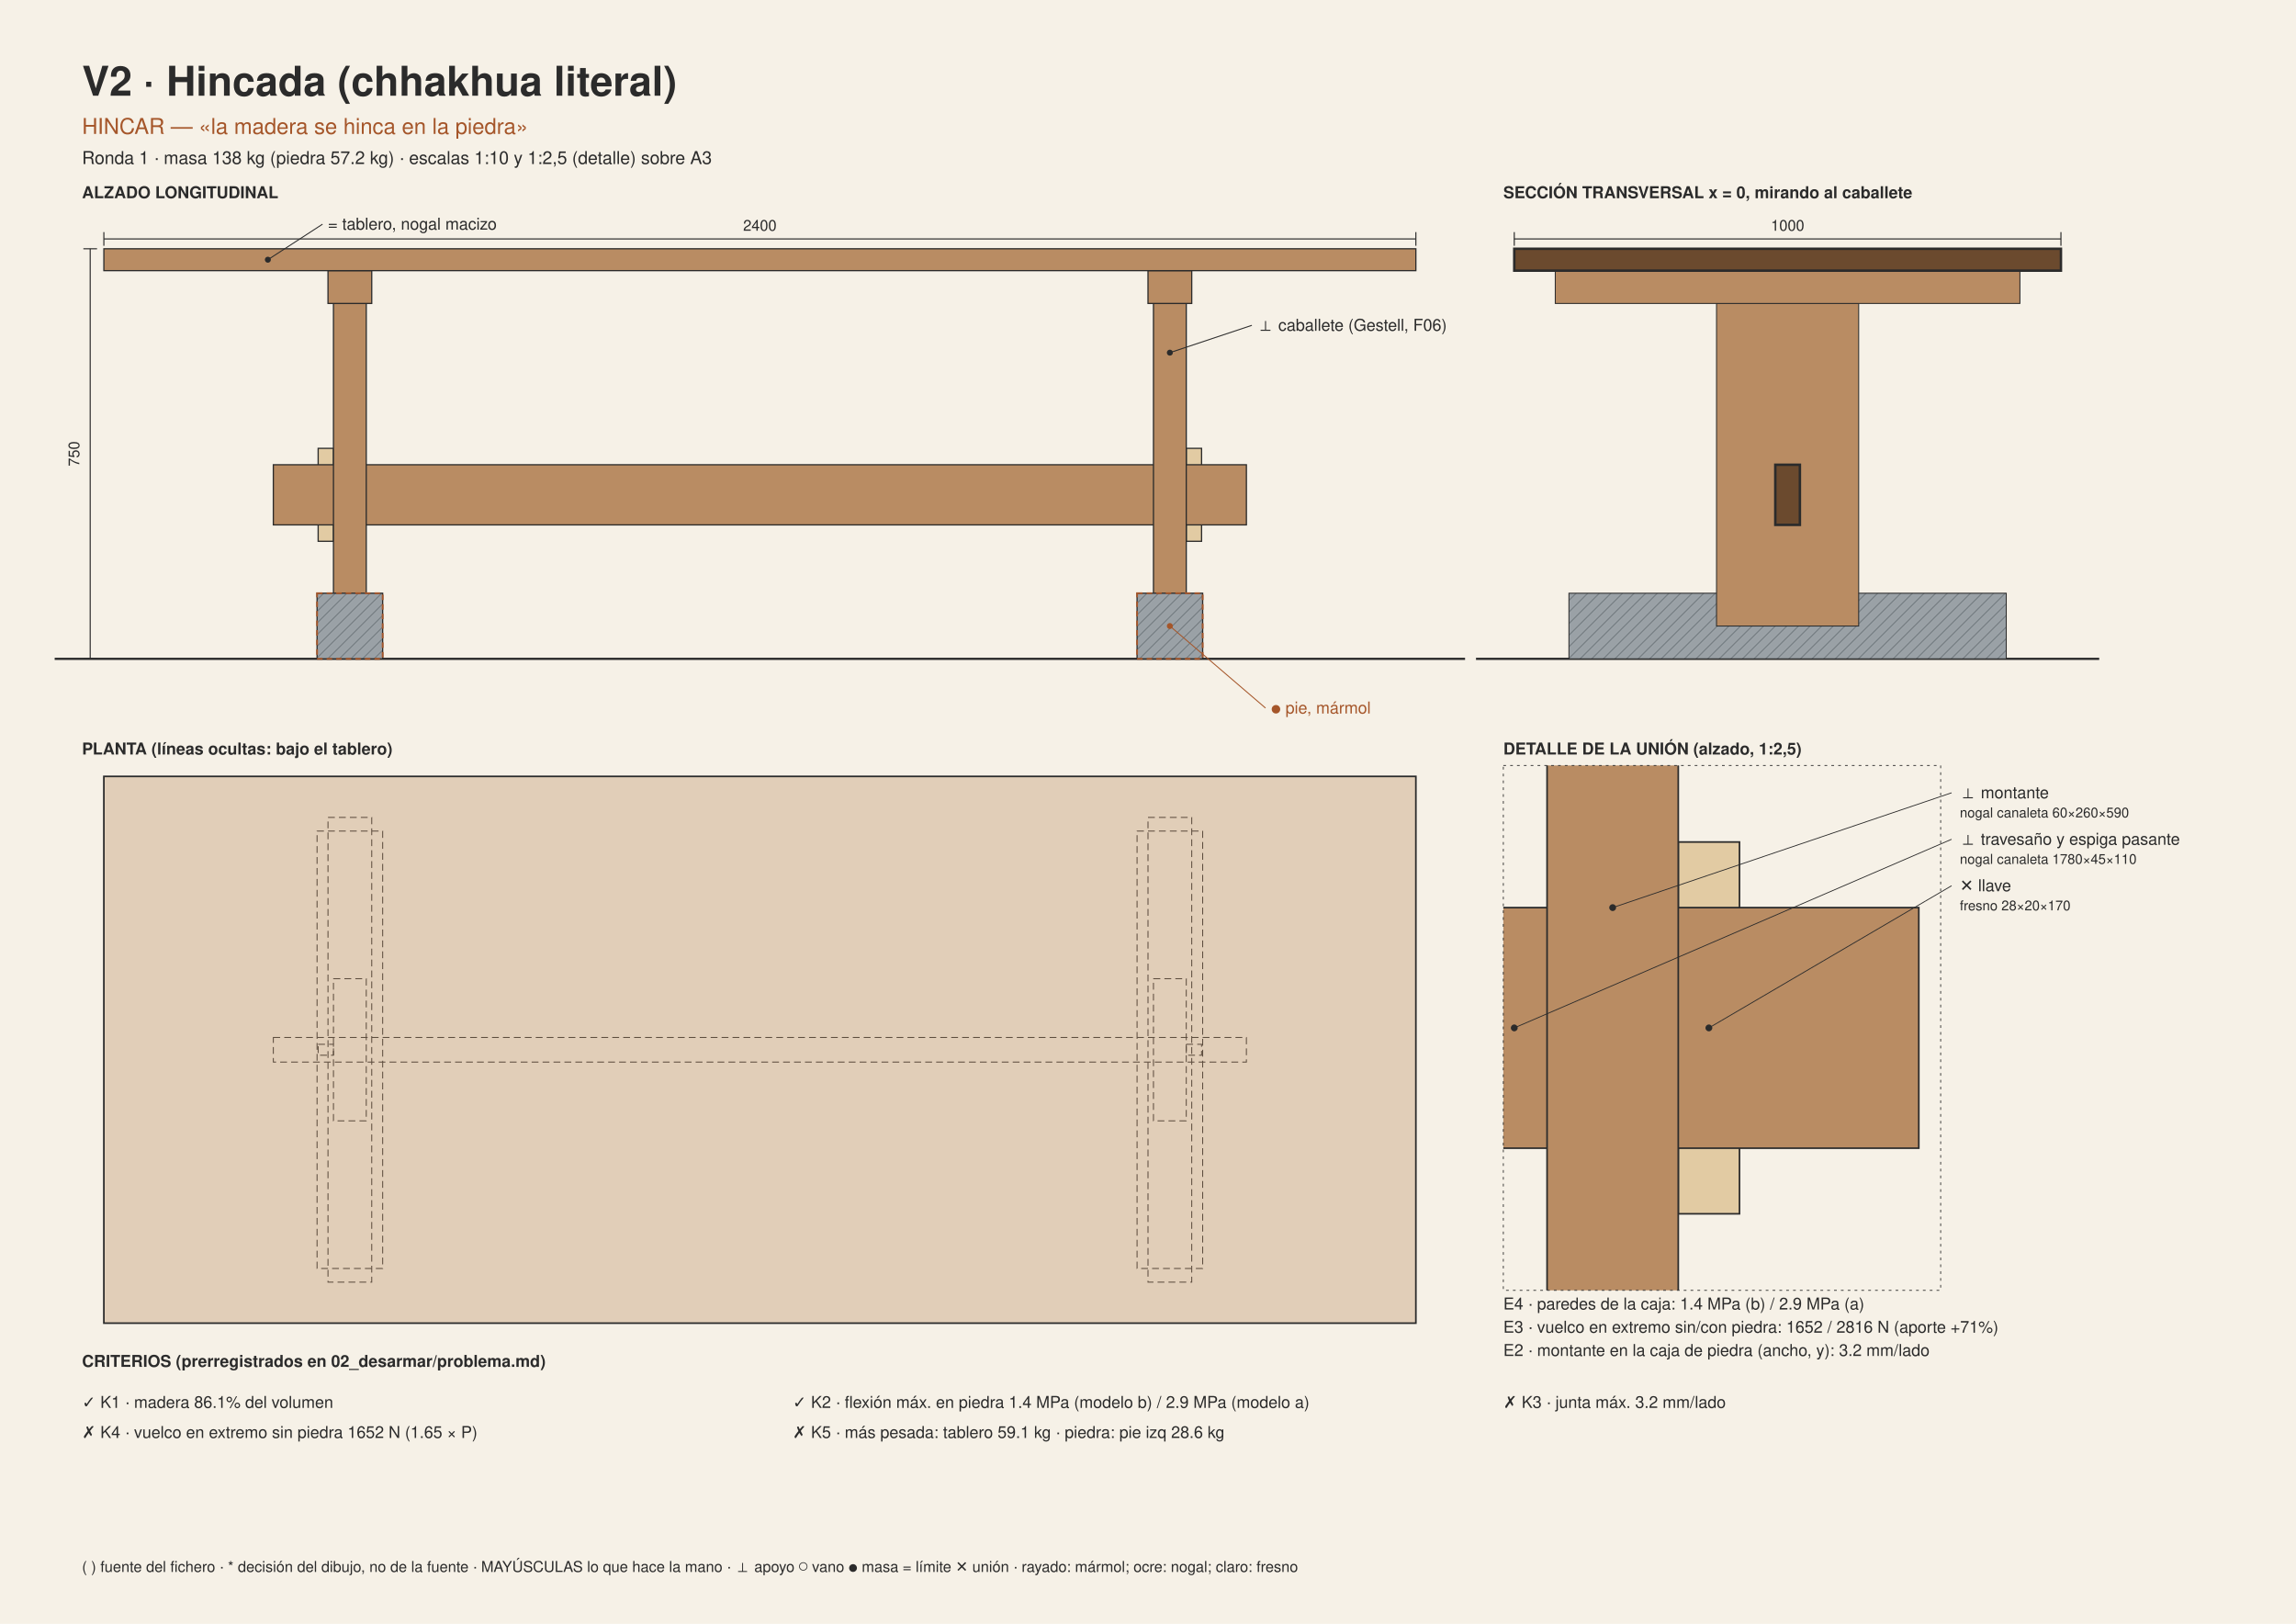
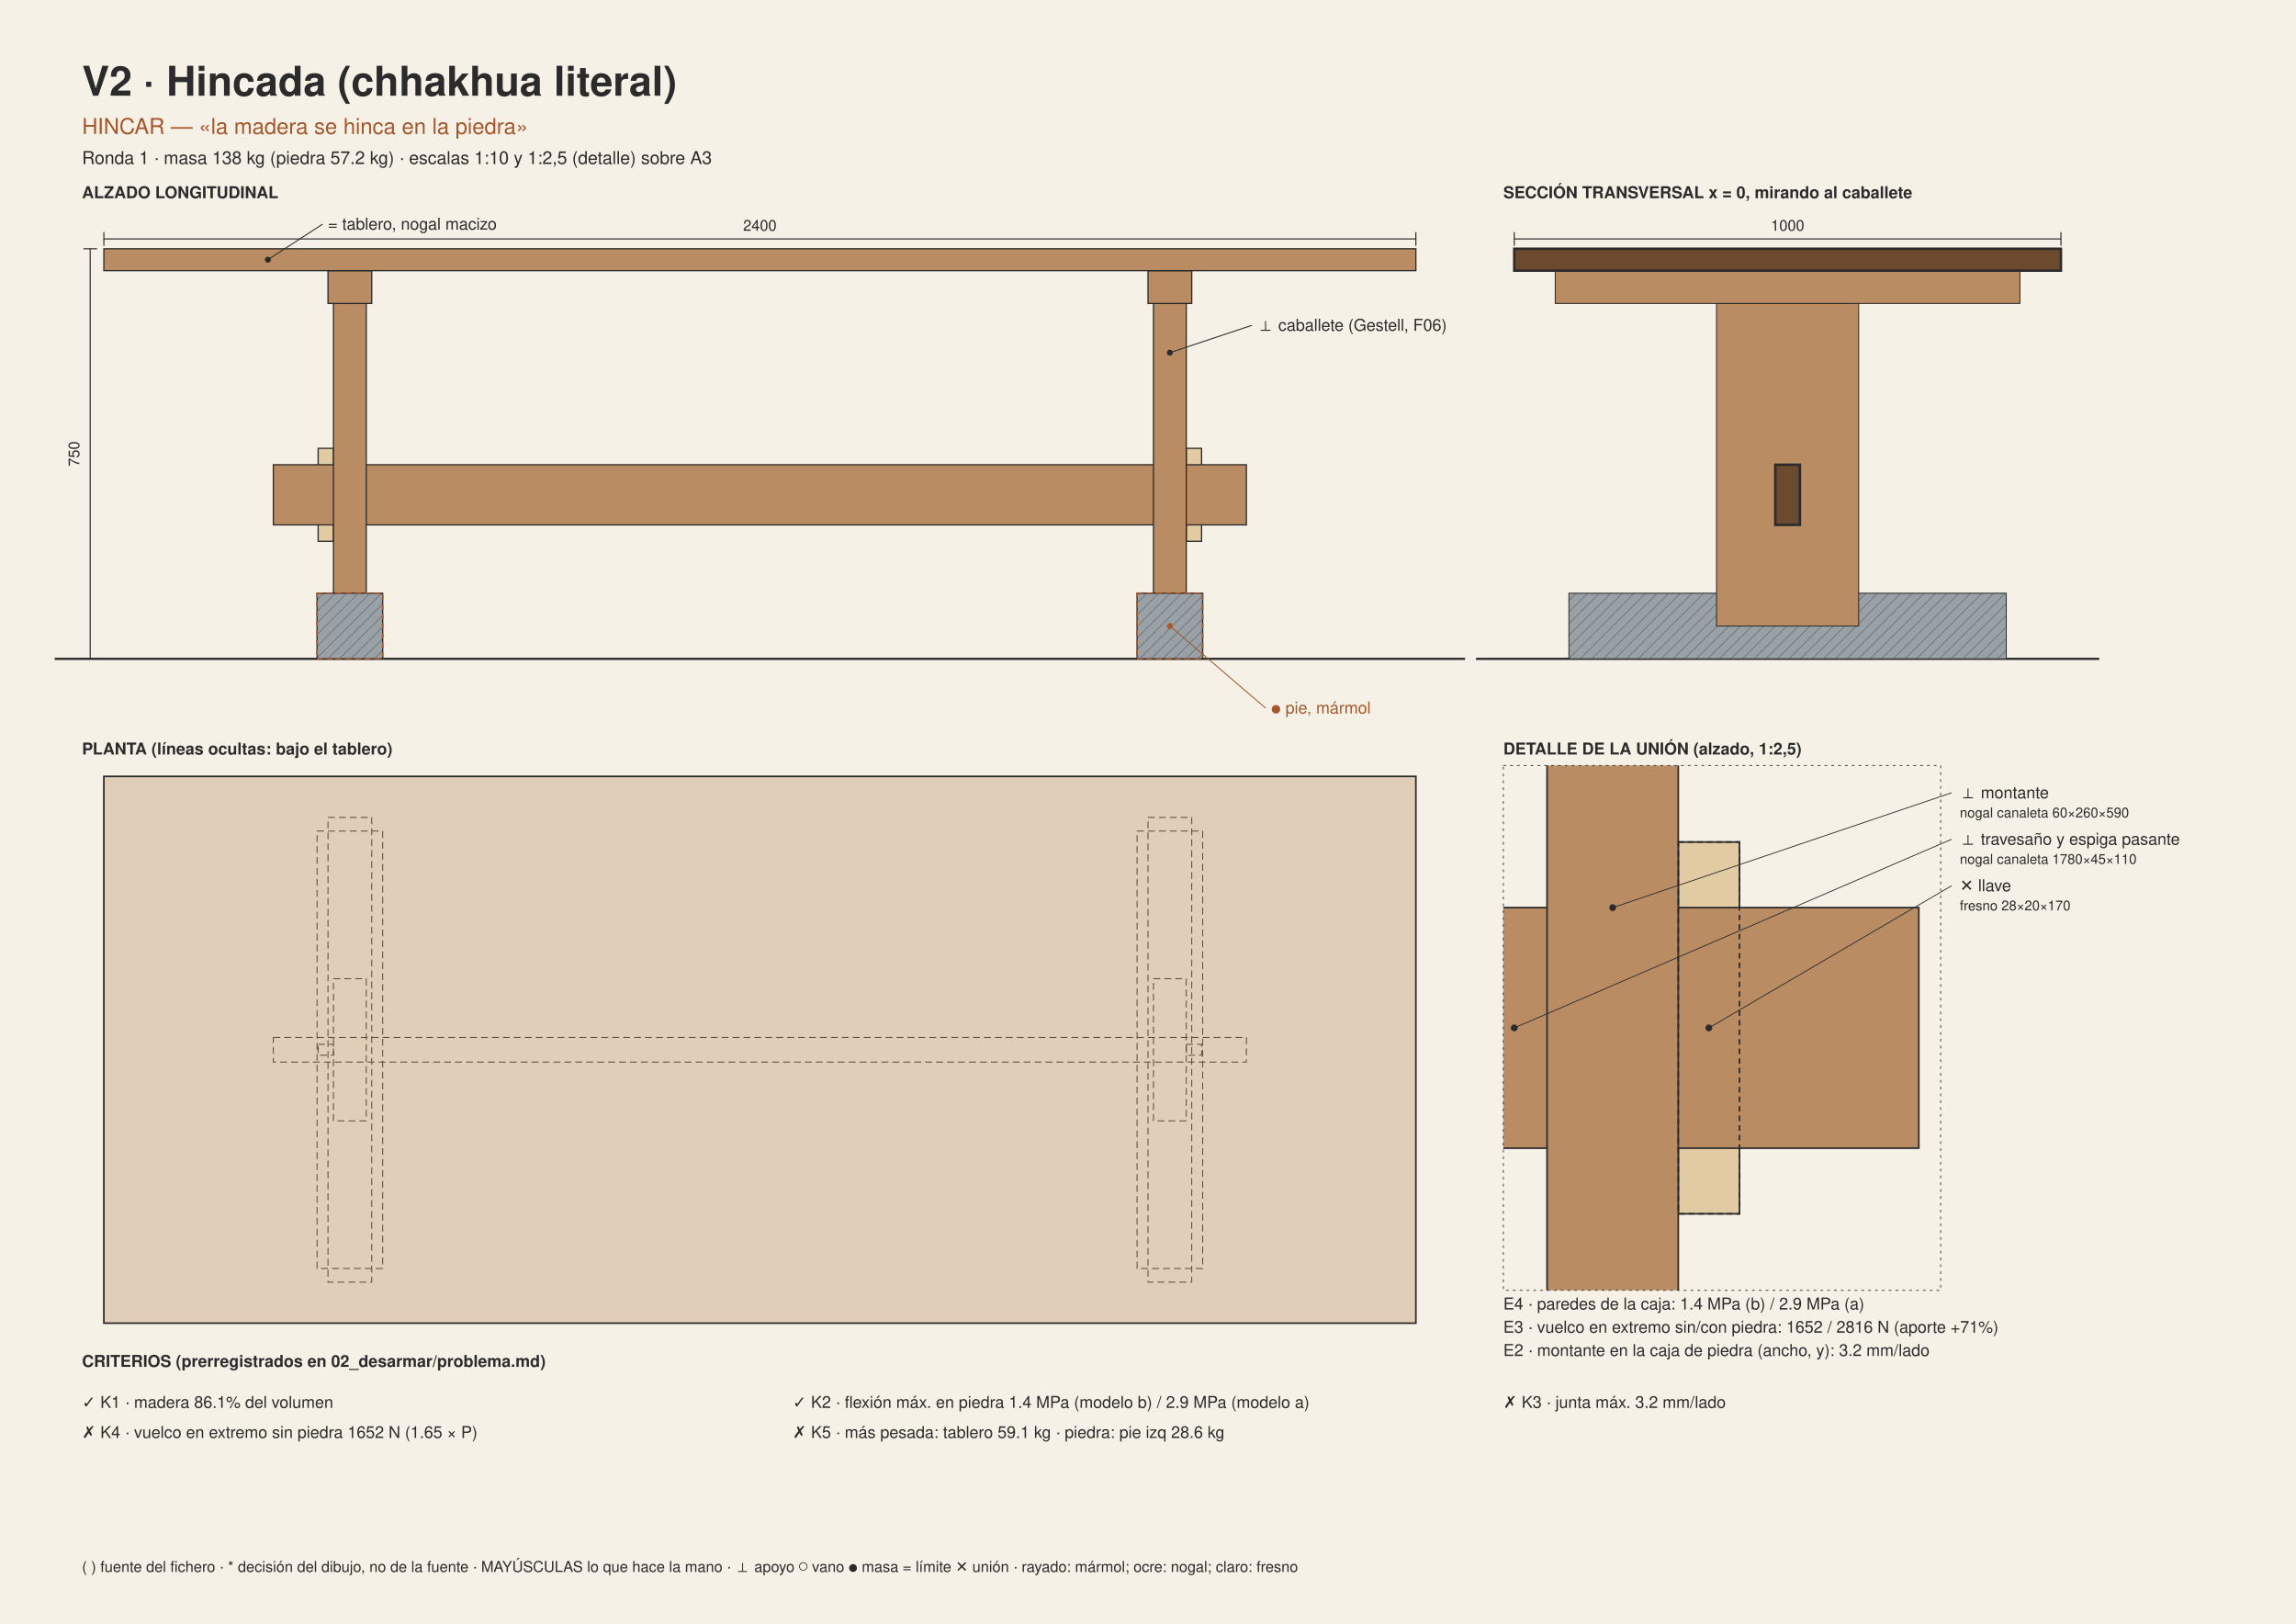
<svg xmlns="http://www.w3.org/2000/svg" viewBox="0 0 1680 1188" width="1680" height="1188">
  <defs>
    <pattern id="piedra" width="6" height="6" patternUnits="userSpaceOnUse" patternTransform="rotate(45)">
      <rect width="6" height="6" fill="#9aa1a6" />
      <line x1="0" y1="0" x2="0" y2="6" stroke="#6e757a" stroke-width="1.2" />
    </pattern>
    <pattern id="piedra-corte" width="4" height="4" patternUnits="userSpaceOnUse" patternTransform="rotate(45)">
      <rect width="4" height="4" fill="#5d6469" />
      <line x1="0" y1="0" x2="0" y2="4" stroke="#2f3438" stroke-width="1.4" />
    </pattern>
  </defs>
  <rect width="1680" height="1188" fill="#f6f1e7" />
  <text x="60.0" y="70.0" font-family="Helvetica, Arial, sans-serif" font-size="30" fill="#2b2b2b" font-weight="bold" text-anchor="start">V2 · Hincada (chhakhua literal)</text>
  <text x="60.0" y="98.0" font-family="Helvetica, Arial, sans-serif" font-size="16" fill="#a5562a" font-weight="normal" text-anchor="start">HINCAR — «la madera se hinca en la piedra»</text>
  <text x="60.0" y="120.0" font-family="Helvetica, Arial, sans-serif" font-size="13" fill="#2b2b2b" font-weight="normal" text-anchor="start">Ronda 1 · masa 138 kg (piedra 57.2 kg) · escalas 1:10 y 1:2,5 (detalle) sobre A3</text>
  <text x="60.0" y="145.0" font-family="Helvetica, Arial, sans-serif" font-size="12" fill="#2b2b2b" font-weight="bold" text-anchor="start">ALZADO LONGITUDINAL</text>
  <line x1="40.0" y1="482.0" x2="1072.0" y2="482.0" stroke="#2b2b2b" stroke-width="1.6" />
  <rect x="232.8" y="328.0" width="11.2" height="68.0" fill="#e2cba3" stroke="#2b2b2b" stroke-width="0.9" />
  <rect x="868.0" y="328.0" width="11.2" height="68.0" fill="#e2cba3" stroke="#2b2b2b" stroke-width="0.9" />
  <rect x="200.0" y="340.0" width="712.0" height="44.0" fill="#b98c63" stroke="#2b2b2b" stroke-width="0.9" />
  <rect x="244.0" y="222.0" width="24.0" height="236.0" fill="#b98c63" stroke="#2b2b2b" stroke-width="0.9" />
  <rect x="844.0" y="222.0" width="24.0" height="236.0" fill="#b98c63" stroke="#2b2b2b" stroke-width="0.9" />
  <rect x="232.0" y="434.0" width="48.0" height="48.0" fill="url(#piedra)" stroke="#2b2b2b" stroke-width="0.9" />
  <rect x="832.0" y="434.0" width="48.0" height="48.0" fill="url(#piedra)" stroke="#2b2b2b" stroke-width="0.9" />
  <rect x="240.0" y="198.0" width="32.0" height="24.0" fill="#b98c63" stroke="#2b2b2b" stroke-width="0.9" />
  <rect x="840.0" y="198.0" width="32.0" height="24.0" fill="#b98c63" stroke="#2b2b2b" stroke-width="0.9" />
  <rect x="76.0" y="182.0" width="960.0" height="16.0" fill="#b98c63" stroke="#2b2b2b" stroke-width="0.9" />
-   <rect x="232.0" y="434.0" width="48.0" height="48.0" fill="none" stroke="#a5562a" stroke-width="1.3" stroke-dasharray="4 3" />
-   <rect x="832.0" y="434.0" width="48.0" height="48.0" fill="none" stroke="#a5562a" stroke-width="1.3" stroke-dasharray="4 3" />
+   <rect x="232.0" y="434.0" width="48.0" height="48.0" fill="none" stroke="#a5562a" stroke-width="1.2" stroke-dasharray="4 3" />
+   <rect x="832.0" y="434.0" width="48.0" height="48.0" fill="none" stroke="#a5562a" stroke-width="1.2" stroke-dasharray="4 3" />
  <circle cx="196.0" cy="190.0" r="2.2" fill="#2b2b2b" />
  <line x1="196.0" y1="190.0" x2="236.0" y2="164.0" stroke="#2b2b2b" stroke-width="0.7" />
  <text x="240.0" y="168.0" font-family="Helvetica, Arial, sans-serif" font-size="12" fill="#2b2b2b" font-weight="normal" text-anchor="start">= tablero, nogal macizo</text>
  <circle cx="856.0" cy="258.0" r="2.2" fill="#2b2b2b" />
  <line x1="856.0" y1="258.0" x2="916.0" y2="238.0" stroke="#2b2b2b" stroke-width="0.7" />
  <text x="920.0" y="242.0" font-family="Helvetica, Arial, sans-serif" font-size="12" fill="#2b2b2b" font-weight="normal" text-anchor="start">⊥ caballete (Gestell, F06)</text>
  <circle cx="856.0" cy="458.0" r="2.2" fill="#a5562a" />
  <line x1="856.0" y1="458.0" x2="926.0" y2="518.0" stroke="#a5562a" stroke-width="0.7" />
  <text x="930.0" y="522.0" font-family="Helvetica, Arial, sans-serif" font-size="12" fill="#a5562a" font-weight="normal" text-anchor="start">● pie, mármol</text>
  <line x1="76.0" y1="174.8" x2="1036.0" y2="174.8" stroke="#2b2b2b" stroke-width="0.8" />
  <line x1="76.0" y1="169.8" x2="76.0" y2="179.8" stroke="#2b2b2b" stroke-width="0.8" />
  <line x1="1036.0" y1="169.8" x2="1036.0" y2="179.8" stroke="#2b2b2b" stroke-width="0.8" />
  <text x="556.0" y="168.8" font-family="Helvetica, Arial, sans-serif" font-size="11" fill="#2b2b2b" font-weight="normal" text-anchor="middle">2400</text>
  <line x1="66.0" y1="482.0" x2="66.0" y2="182.0" stroke="#2b2b2b" stroke-width="0.8" />
  <line x1="61.0" y1="482.0" x2="71.0" y2="482.0" stroke="#2b2b2b" stroke-width="0.8" />
  <line x1="61.0" y1="182.0" x2="71.0" y2="182.0" stroke="#2b2b2b" stroke-width="0.8" />
  <text x="58.0" y="332.0" font-family="Helvetica, Arial, sans-serif" font-size="11" fill="#2b2b2b" text-anchor="middle" transform="rotate(-90 58.0 332.0)">750</text>
  <text x="60.0" y="552.0" font-family="Helvetica, Arial, sans-serif" font-size="12" fill="#2b2b2b" font-weight="bold" text-anchor="start">PLANTA (líneas ocultas: bajo el tablero)</text>
  <rect x="232.0" y="608.0" width="48.0" height="320.0" fill="none" stroke="#2b2b2b" stroke-width="0.7" stroke-dasharray="5 3" />
  <rect x="832.0" y="608.0" width="48.0" height="320.0" fill="none" stroke="#2b2b2b" stroke-width="0.7" stroke-dasharray="5 3" />
  <rect x="200.0" y="759.0" width="712.0" height="18.0" fill="none" stroke="#2b2b2b" stroke-width="0.7" stroke-dasharray="5 3" />
  <rect x="232.8" y="764.0" width="11.2" height="8.0" fill="none" stroke="#2b2b2b" stroke-width="0.7" stroke-dasharray="5 3" />
  <rect x="868.0" y="764.0" width="11.2" height="8.0" fill="none" stroke="#2b2b2b" stroke-width="0.7" stroke-dasharray="5 3" />
  <rect x="244.0" y="716.0" width="24.0" height="104.0" fill="none" stroke="#2b2b2b" stroke-width="0.7" stroke-dasharray="5 3" />
  <rect x="844.0" y="716.0" width="24.0" height="104.0" fill="none" stroke="#2b2b2b" stroke-width="0.7" stroke-dasharray="5 3" />
  <rect x="240.0" y="598.0" width="32.0" height="340.0" fill="none" stroke="#2b2b2b" stroke-width="0.7" stroke-dasharray="5 3" />
  <rect x="840.0" y="598.0" width="32.0" height="340.0" fill="none" stroke="#2b2b2b" stroke-width="0.7" stroke-dasharray="5 3" />
  <rect x="76.0" y="568.0" width="960.0" height="400.0" fill="#b98c63" fill-opacity="0.35" stroke="#2b2b2b" stroke-width="1.2" />
  <text x="1100.0" y="145.0" font-family="Helvetica, Arial, sans-serif" font-size="12" fill="#2b2b2b" font-weight="bold" text-anchor="start">SECCIÓN TRANSVERSAL x = 0, mirando al caballete</text>
  <line x1="1080.0" y1="482.0" x2="1536.0" y2="482.0" stroke="#2b2b2b" stroke-width="1.6" />
  <rect x="1304.0" y="328.0" width="8.0" height="68.0" fill="#e2cba3" stroke="#2b2b2b" stroke-width="0.7" />
  <rect x="1148.0" y="434.0" width="320.0" height="48.0" fill="url(#piedra)" stroke="#2b2b2b" stroke-width="0.7" />
  <rect x="1256.0" y="222.0" width="104.0" height="236.0" fill="#b98c63" stroke="#2b2b2b" stroke-width="0.7" />
  <rect x="1138.0" y="198.0" width="340.0" height="24.0" fill="#b98c63" stroke="#2b2b2b" stroke-width="0.7" />
  <rect x="1108.0" y="182.0" width="400.0" height="16.0" fill="#6b4a2e" stroke="#2b2b2b" stroke-width="1.8" />
  <rect x="1299.0" y="340.0" width="18.0" height="44.0" fill="#6b4a2e" stroke="#2b2b2b" stroke-width="1.8" />
  <line x1="1108.0" y1="174.8" x2="1508.0" y2="174.8" stroke="#2b2b2b" stroke-width="0.8" />
  <line x1="1108.0" y1="169.8" x2="1108.0" y2="179.8" stroke="#2b2b2b" stroke-width="0.8" />
  <line x1="1508.0" y1="169.8" x2="1508.0" y2="179.8" stroke="#2b2b2b" stroke-width="0.8" />
  <text x="1308.0" y="168.8" font-family="Helvetica, Arial, sans-serif" font-size="11" fill="#2b2b2b" font-weight="normal" text-anchor="middle">1000</text>
  <text x="1100.0" y="552.0" font-family="Helvetica, Arial, sans-serif" font-size="12" fill="#2b2b2b" font-weight="bold" text-anchor="start">DETALLE DE LA UNIÓN (alzado, 1:2,5)</text>
  <clipPath id="clip-V2">
    <rect x="1100.0" y="560.0" width="320.0" height="384.0" />
  </clipPath>
  <g clip-path="url(#clip-V2)">
    <rect x="-1312.8" y="616.0" width="44.8" height="272.0" fill="#e2cba3" stroke="#2b2b2b" stroke-width="1.2" />
    <rect x="1228.0" y="616.0" width="44.8" height="272.0" fill="#e2cba3" stroke="#2b2b2b" stroke-width="1.2" />
    <rect x="-1444.0" y="664.0" width="2848.0" height="176.0" fill="#b98c63" stroke="#2b2b2b" stroke-width="1.2" />
    <rect x="-1268.0" y="192.0" width="96.0" height="944.0" fill="#b98c63" stroke="#2b2b2b" stroke-width="1.2" />
    <rect x="1132.0" y="192.0" width="96.0" height="944.0" fill="#b98c63" stroke="#2b2b2b" stroke-width="1.2" />
    <rect x="-1316.0" y="1040.0" width="192.0" height="192.0" fill="url(#piedra)" stroke="#2b2b2b" stroke-width="1.2" />
    <rect x="1084.0" y="1040.0" width="192.0" height="192.0" fill="url(#piedra)" stroke="#2b2b2b" stroke-width="1.2" />
    <rect x="-1284.0" y="96.0" width="128.0" height="96.0" fill="#b98c63" stroke="#2b2b2b" stroke-width="1.2" />
    <rect x="1116.0" y="96.0" width="128.0" height="96.0" fill="#b98c63" stroke="#2b2b2b" stroke-width="1.2" />
    <rect x="-1940.0" y="32.0" width="3840.0" height="64.0" fill="#b98c63" stroke="#2b2b2b" stroke-width="1.2" />
-     <rect x="-1316.0" y="1040.0" width="192.0" height="192.0" fill="none" stroke="#a5562a" stroke-width="1.3" stroke-dasharray="4 3" />
-     <rect x="1084.0" y="1040.0" width="192.0" height="192.0" fill="none" stroke="#a5562a" stroke-width="1.3" stroke-dasharray="4 3" />
+     <rect x="-1316.0" y="1040.0" width="192.0" height="192.0" fill="none" stroke="#a5562a" stroke-width="1.2" stroke-dasharray="4 3" />
+     <rect x="1084.0" y="1040.0" width="192.0" height="192.0" fill="none" stroke="#a5562a" stroke-width="1.2" stroke-dasharray="4 3" />
+     <rect x="-1312.8" y="616.0" width="44.8" height="272.0" fill="none" stroke="#2b2b2b" stroke-width="1.2" stroke-dasharray="4 3" />
+     <rect x="1228.0" y="616.0" width="44.8" height="272.0" fill="none" stroke="#2b2b2b" stroke-width="1.2" stroke-dasharray="4 3" />
  </g>
  <circle cx="1180.0" cy="664.0" r="2.5" fill="#2b2b2b" />
  <polyline points="1180.0,664.0 1428.0,580.0" fill="none" stroke="#2b2b2b" stroke-width="0.6" />
  <text x="1434.0" y="584.0" font-family="Helvetica, Arial, sans-serif" font-size="12" fill="#2b2b2b" font-weight="normal" text-anchor="start">⊥ montante</text>
  <text x="1434.0" y="598.0" font-family="Helvetica, Arial, sans-serif" font-size="10" fill="#2b2b2b" font-weight="normal" text-anchor="start">nogal canaleta 60×260×590</text>
  <circle cx="1108.0" cy="752.0" r="2.5" fill="#2b2b2b" />
  <polyline points="1108.0,752.0 1428.0,614.0" fill="none" stroke="#2b2b2b" stroke-width="0.6" />
  <text x="1434.0" y="618.0" font-family="Helvetica, Arial, sans-serif" font-size="12" fill="#2b2b2b" font-weight="normal" text-anchor="start">⊥ travesaño y espiga pasante</text>
  <text x="1434.0" y="632.0" font-family="Helvetica, Arial, sans-serif" font-size="10" fill="#2b2b2b" font-weight="normal" text-anchor="start">nogal canaleta 1780×45×110</text>
  <circle cx="1250.4" cy="752.0" r="2.5" fill="#2b2b2b" />
  <polyline points="1250.4,752.0 1428.0,648.0" fill="none" stroke="#2b2b2b" stroke-width="0.6" />
  <text x="1434.0" y="652.0" font-family="Helvetica, Arial, sans-serif" font-size="12" fill="#2b2b2b" font-weight="normal" text-anchor="start">✕ llave</text>
  <text x="1434.0" y="666.0" font-family="Helvetica, Arial, sans-serif" font-size="10" fill="#2b2b2b" font-weight="normal" text-anchor="start">fresno 28×20×170</text>
  <rect x="1100.0" y="560.0" width="320.0" height="384.0" fill="none" stroke="#2b2b2b" stroke-width="0.6" stroke-dasharray="2 3" />
  <text x="60.0" y="1000.0" font-family="Helvetica, Arial, sans-serif" font-size="12" fill="#2b2b2b" font-weight="bold" text-anchor="start">CRITERIOS (prerregistrados en 02_desarmar/problema.md)</text>
  <text x="60.0" y="1030.0" font-family="Helvetica, Arial, sans-serif" font-size="12" fill="#2b2b2b" font-weight="normal" text-anchor="start">✓ K1 · madera 86.1% del volumen</text>
  <text x="580.0" y="1030.0" font-family="Helvetica, Arial, sans-serif" font-size="12" fill="#2b2b2b" font-weight="normal" text-anchor="start">✓ K2 · flexión máx. en piedra 1.4 MPa (modelo b) / 2.9 MPa (modelo a)</text>
  <text x="1100.0" y="1030.0" font-family="Helvetica, Arial, sans-serif" font-size="12" fill="#2b2b2b" font-weight="normal" text-anchor="start">✗ K3 · junta máx. 3.2 mm/lado</text>
  <text x="60.0" y="1052.0" font-family="Helvetica, Arial, sans-serif" font-size="12" fill="#2b2b2b" font-weight="normal" text-anchor="start">✗ K4 · vuelco en extremo sin piedra 1652 N (1.65 × P)</text>
  <text x="580.0" y="1052.0" font-family="Helvetica, Arial, sans-serif" font-size="12" fill="#2b2b2b" font-weight="normal" text-anchor="start">✗ K5 · más pesada: tablero 59.1 kg · piedra: pie izq 28.6 kg</text>
  <text x="1100.0" y="958.0" font-family="Helvetica, Arial, sans-serif" font-size="12" fill="#2b2b2b" font-weight="normal" text-anchor="start">E4 · paredes de la caja: 1.4 MPa (b) / 2.9 MPa (a)</text>
  <text x="1100.0" y="975.0" font-family="Helvetica, Arial, sans-serif" font-size="12" fill="#2b2b2b" font-weight="normal" text-anchor="start">E3 · vuelco en extremo sin/con piedra: 1652 / 2816 N (aporte +71%)</text>
  <text x="1100.0" y="992.0" font-family="Helvetica, Arial, sans-serif" font-size="12" fill="#2b2b2b" font-weight="normal" text-anchor="start">E2 · montante en la caja de piedra (ancho, y): 3.2 mm/lado</text>
  <text x="60.0" y="1150.0" font-family="Helvetica, Arial, sans-serif" font-size="11" fill="#2b2b2b" font-weight="normal" text-anchor="start">( ) fuente del fichero · * decisión del dibujo, no de la fuente · MAYÚSCULAS lo que hace la mano · ⊥ apoyo ○ vano ● masa = límite ✕ unión · rayado: mármol; ocre: nogal; claro: fresno</text>
</svg>
